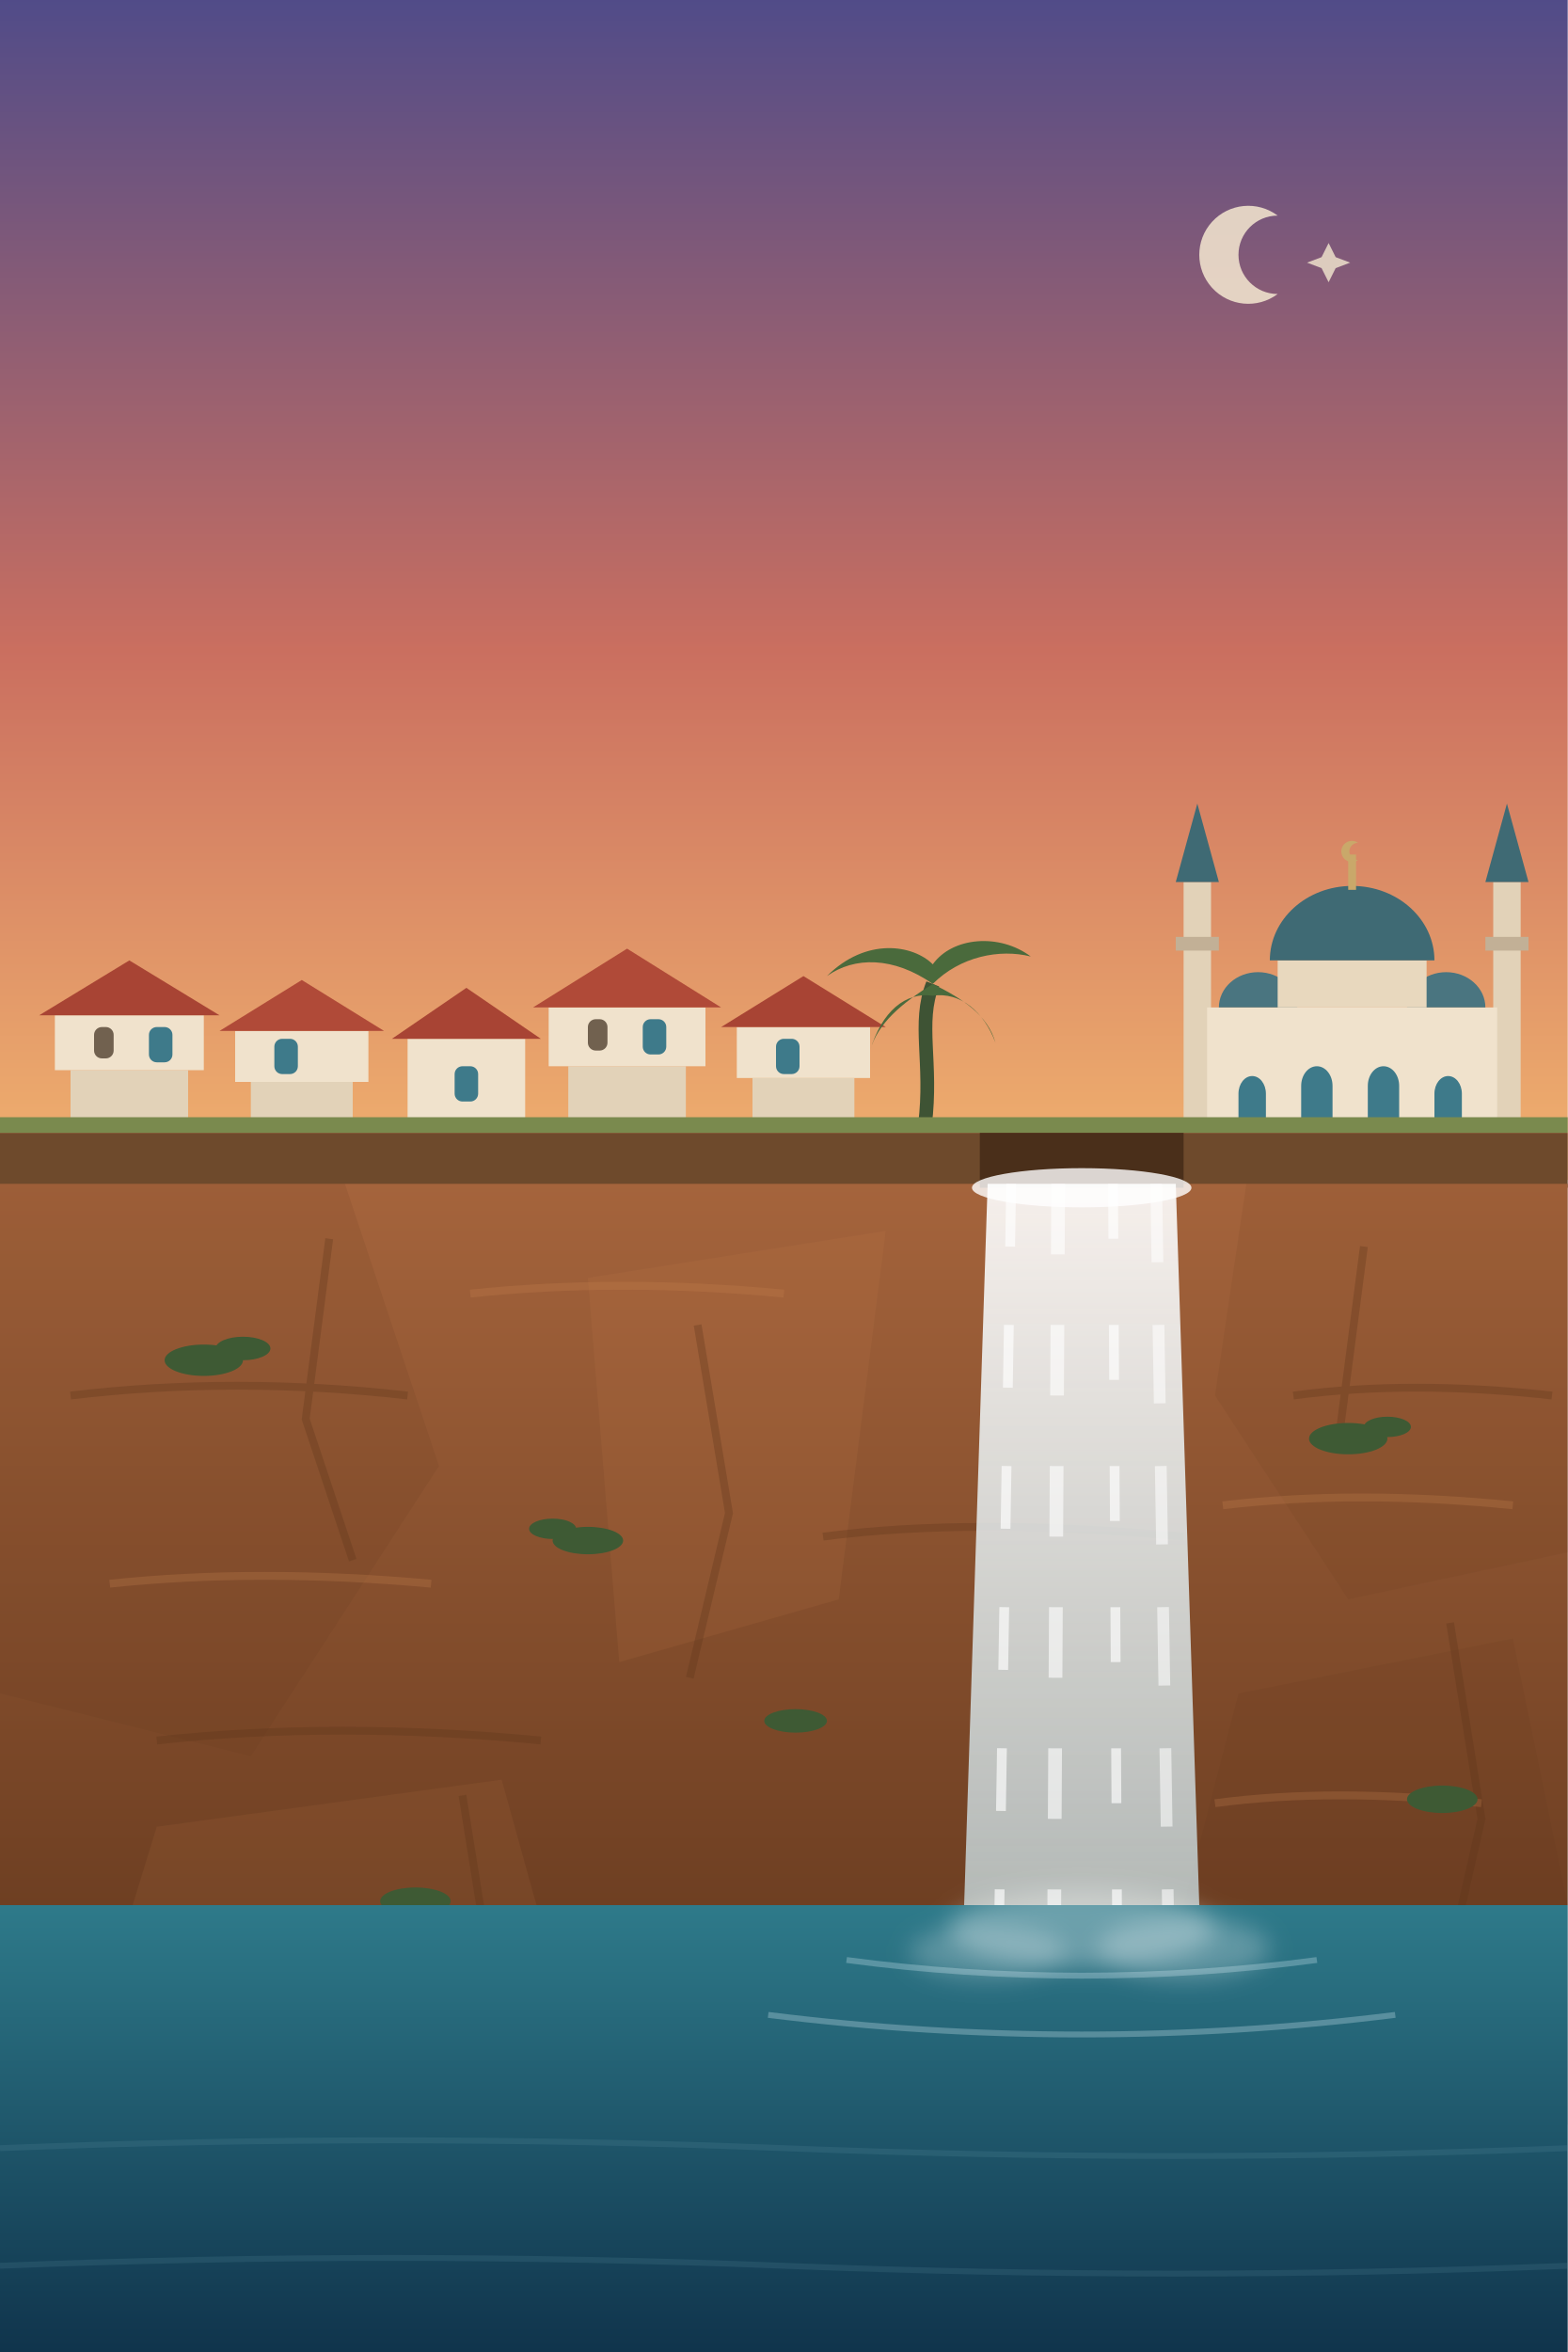
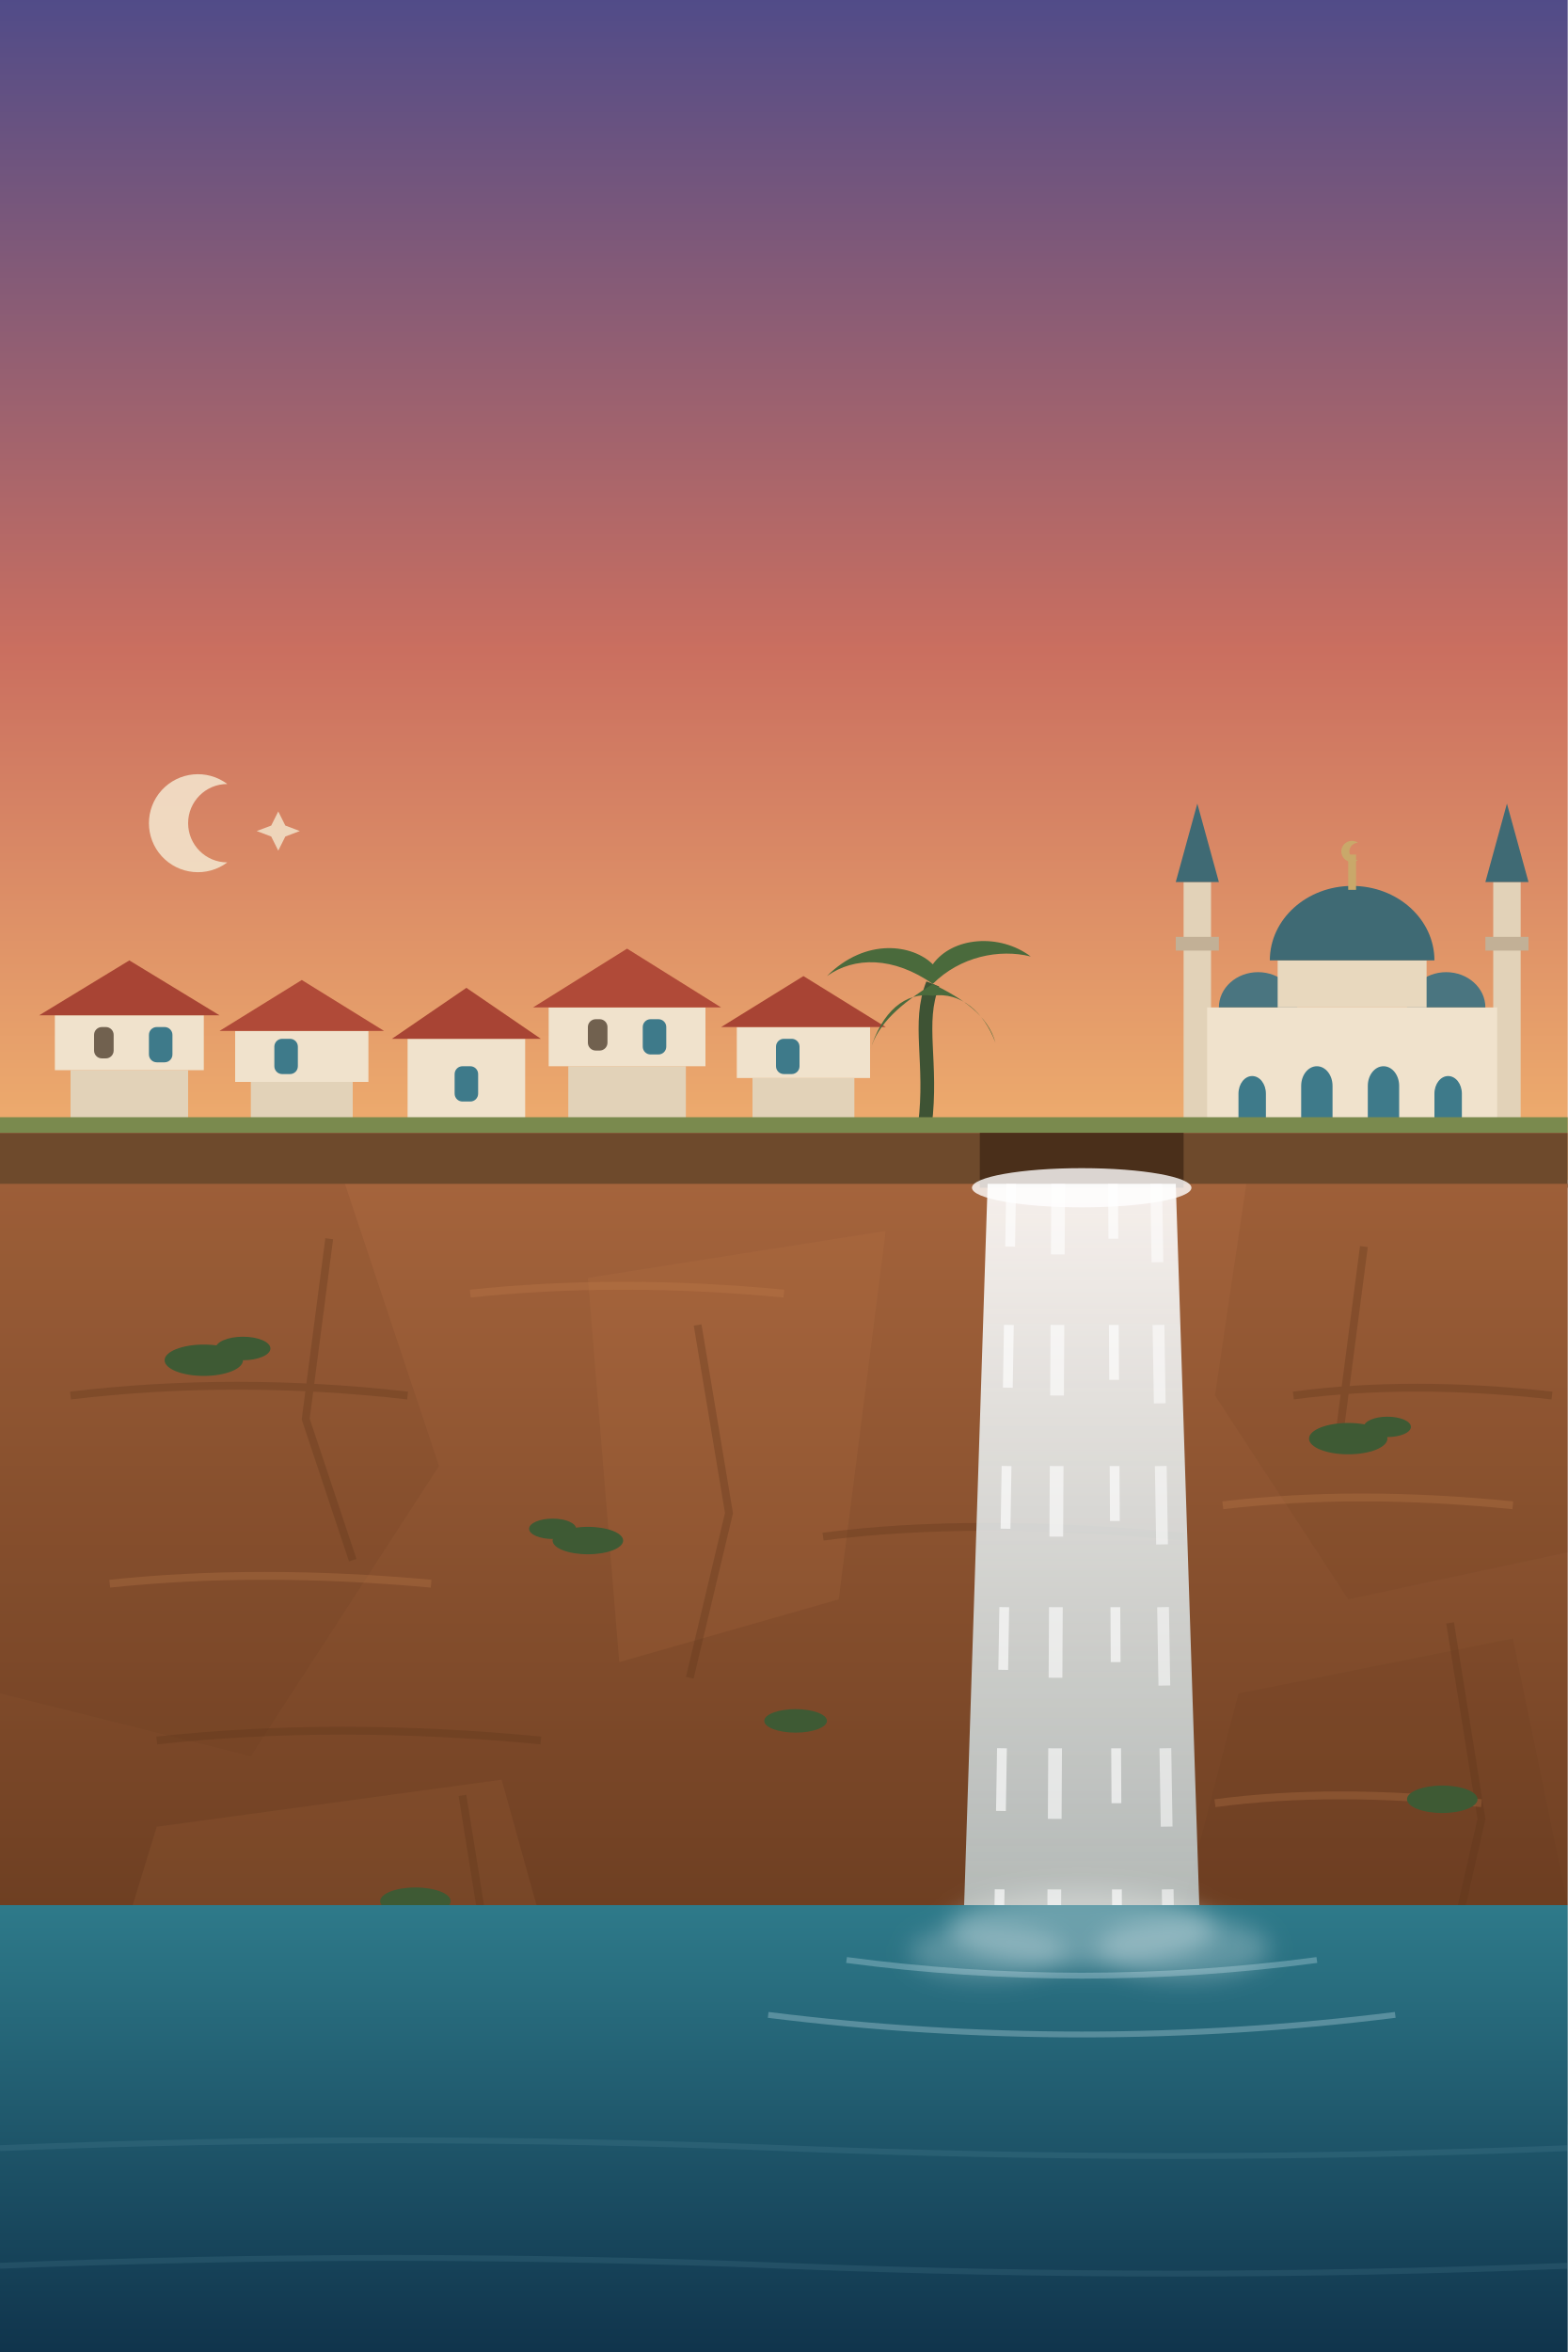
<svg xmlns="http://www.w3.org/2000/svg" viewBox="0 0 400 600">
  <defs>
    <linearGradient id="dSky" x1="0" y1="0" x2="0" y2="1">
      <stop offset="0" stop-color="#4a4585" stop-opacity="0.96" />
      <stop offset="0.55" stop-color="#c96a5a" stop-opacity="0.96" />
      <stop offset="1" stop-color="#f2b06a" stop-opacity="0.96" />
    </linearGradient>
    <linearGradient id="dCliff" x1="0" y1="0" x2="0" y2="1">
      <stop offset="0" stop-color="#a5643c" />
      <stop offset="1" stop-color="#6e3f22" />
    </linearGradient>
    <linearGradient id="dFalls" x1="0" y1="0" x2="0" y2="1">
      <stop offset="0" stop-color="#ffffff" stop-opacity="0.9" />
      <stop offset="1" stop-color="#cfe8f0" stop-opacity="0.72" />
    </linearGradient>
    <linearGradient id="dSea" x1="0" y1="0" x2="0" y2="1">
      <stop offset="0" stop-color="#2e7a8a" />
      <stop offset="1" stop-color="#10344c" />
    </linearGradient>
    <filter id="dSoften" x="-40%" y="-40%" width="180%" height="180%">
      <feGaussianBlur stdDeviation="3" />
    </filter>
  </defs>
  <rect width="400" height="301" fill="url(#dSky)" />
-   <path d="M326 55 A10 10 0 1 0 326 75 A12.5 12.5 0 1 1 326 55 Z" fill="#f4e8d0" opacity="0.85" />
-   <path d="M339 62 L340.8 65.6 L344.5 67 L340.8 68.4 L339 72 L337.2 68.4 L333.5 67 L337.2 65.6 Z" fill="#f4e8d0" opacity="0.8" />
+   <path d="M58 200 A10 10 0 1 0 58 220 A12.5 12.5 0 1 1 58 200 Z" fill="#f4e8d0" opacity="0.85" />
+   <path d="M71 207 L72.8 210.6 L76.5 212 L72.8 213.4 L71 217 L69.2 213.4 L65.5 212 L69.2 210.6 Z" fill="#f4e8d0" opacity="0.8" />
  <g transform="translate(0 55)">
    <g>
      <rect x="18" y="218" width="30" height="14" fill="#e2d2b8" />
      <rect x="14" y="204" width="38" height="14" fill="#f0e2cc" />
      <path d="M10 204 L33 190 L56 204 Z" fill="#a84434" />
      <rect x="64" y="221" width="26" height="11" fill="#e2d2b8" />
      <rect x="60" y="208" width="34" height="13" fill="#f0e2cc" />
      <path d="M56 208 L77 195 L98 208 Z" fill="#b04a38" />
      <rect x="104" y="210" width="30" height="22" fill="#f0e2cc" />
      <path d="M100 210 L119 197 L138 210 Z" fill="#a84434" />
      <rect x="145" y="217" width="30" height="15" fill="#e2d2b8" />
      <rect x="140" y="202" width="40" height="15" fill="#f0e2cc" />
      <path d="M136 202 L160 187 L184 202 Z" fill="#b04a38" />
      <rect x="192" y="220" width="26" height="12" fill="#e2d2b8" />
      <rect x="188" y="207" width="34" height="13" fill="#f0e2cc" />
      <path d="M184 207 L205 194 L226 207 Z" fill="#a84434" />
    </g>
    <g>
      <rect x="302" y="170" width="7" height="62" fill="#e2d2b8" />
      <rect x="300" y="184" width="11" height="3.5" fill="#c2b096" />
      <path d="M300 170 L305.5 150 L311 170 Z" fill="#3f6a74" />
      <rect x="381" y="170" width="7" height="62" fill="#e2d2b8" />
      <rect x="379" y="184" width="11" height="3.5" fill="#c2b096" />
      <path d="M379 170 L384.5 150 L390 170 Z" fill="#3f6a74" />
      <rect x="308" y="202" width="74" height="30" fill="#f0e2cc" />
      <path d="M311 202 A10 9 0 0 1 331 202 Z" fill="#4a7580" />
      <path d="M359 202 A10 9 0 0 1 379 202 Z" fill="#4a7580" />
      <rect x="326" y="190" width="38" height="12" fill="#e8d8be" />
      <path d="M324 190 A21 19 0 0 1 366 190 Z" fill="#3f6a74" />
      <rect x="344" y="163" width="2" height="9" fill="#c9a86a" />
      <path d="M346.5 160 A2.2 2.2 0 1 0 346.5 164.4 A2.7 2.7 0 1 1 346.5 160 Z" fill="#c9a86a" />
      <g fill="#3e7a8a">
        <path d="M316 224 A3.5 4.5 0 0 1 323 224 L323 232 L316 232 Z" />
        <path d="M332 222 A4 5 0 0 1 340 222 L340 232 L332 232 Z" />
        <path d="M349 222 A4 5 0 0 1 357 222 L357 232 L349 232 Z" />
        <path d="M366 224 A3.5 4.5 0 0 1 373 224 L373 232 L366 232 Z" />
      </g>
    </g>
    <g fill="#5a4a3a" opacity="0.85">
      <rect x="24" y="207" width="5" height="8" rx="2" />
      <rect x="150" y="205" width="5" height="8" rx="2" />
    </g>
    <g fill="#3e7a8a">
      <rect x="38" y="207" width="6" height="9" rx="2" />
      <rect x="70" y="210" width="6" height="9" rx="2" />
      <rect x="116" y="217" width="6" height="9" rx="2" />
      <rect x="164" y="205" width="6" height="9" rx="2" />
      <rect x="198" y="210" width="6" height="9" rx="2" />
    </g>
    <g>
      <path d="M236 232 C238 216 234 206 238 196" fill="none" stroke="#3e5334" stroke-width="3.5" />
      <g fill="#4a6a3c">
        <path d="M238 196 C228 189 218 189 211 194 C221 184 233 186 238 191 C243 184 255 183 263 189 C255 187 245 189 238 196 Z" />
        <path d="M238 196 C230 201 224 206 222 213 C225 203 231 198 238 199 C245 198 251 203 254 211 C252 204 246 200 238 196 Z" />
      </g>
    </g>
    <rect x="0" y="230" width="400" height="4" fill="#7a8a4e" />
    <rect x="0" y="234" width="400" height="14" fill="#6e4a2c" />
  </g>
  <rect x="0" y="302" width="400" height="184" fill="url(#dCliff)" />
  <g stroke="none" transform="translate(0 56)">
    <polygon points="0,246 88,246 112,318 64,392 0,376" fill="#5a3319" opacity="0.12" />
    <polygon points="150,270 226,258 214,352 158,368" fill="#c9834f" opacity="0.12" />
    <polygon points="318,246 400,246 400,340 344,352 310,300" fill="#5a3319" opacity="0.1" />
    <polygon points="40,410 128,398 148,470 66,486 24,462" fill="#c9834f" opacity="0.1" />
    <polygon points="316,376 386,362 400,430 400,486 330,486 302,430" fill="#5a3319" opacity="0.12" />
  </g>
  <g fill="none" stroke="#5a3319" stroke-width="2" opacity="0.3" transform="translate(0 56)">
    <path d="M18 300 Q60 295 104 300" />
    <path d="M210 336 Q248 331 302 336" />
    <path d="M330 300 Q360 296 396 300" />
    <path d="M40 388 Q86 383 138 388" />
    <path d="M150 434 Q192 429 238 434" />
    <path d="M320 448 Q352 444 392 448" />
    <path d="M84 260 L78 306 L90 342" />
    <path d="M178 282 L186 330 L176 372" />
    <path d="M348 262 L342 308" />
    <path d="M118 402 L126 452" />
    <path d="M370 358 L378 408 L368 452" />
  </g>
  <g fill="none" stroke="#c9834f" stroke-width="2" opacity="0.25" transform="translate(0 56)">
    <path d="M120 274 Q158 270 200 274" />
    <path d="M28 348 Q66 344 110 348" />
    <path d="M312 328 Q346 324 386 328" />
    <path d="M64 452 Q104 448 148 452" />
    <path d="M310 404 Q340 400 378 404" />
  </g>
  <g fill="#3e5a34" transform="translate(0 56)">
    <ellipse cx="52" cy="291" rx="10" ry="4" />
    <ellipse cx="62" cy="288" rx="7" ry="3" />
    <ellipse cx="150" cy="337" rx="9" ry="3.5" />
    <ellipse cx="141" cy="334" rx="6" ry="2.6" />
    <ellipse cx="344" cy="311" rx="10" ry="4" />
    <ellipse cx="354" cy="308" rx="6" ry="2.6" />
    <ellipse cx="106" cy="429" rx="9" ry="3.5" />
    <ellipse cx="368" cy="403" rx="9" ry="3.5" />
    <ellipse cx="203" cy="383" rx="8" ry="3" />
  </g>
  <rect x="250" y="289" width="52" height="14" fill="#4a2f1a" />
  <polygon points="252,302 300,302 306,486 246,486" fill="url(#dFalls)" />
  <ellipse cx="276" cy="303" rx="28" ry="5" fill="#ffffff" opacity="0.8" />
  <g stroke="#ffffff" fill="none">
    <line x1="258" y1="302" x2="255" y2="486" stroke-width="2.5" stroke-dasharray="16 20" opacity="0.65">
      <animate attributeName="stroke-dashoffset" values="72;0" dur="1.2s" repeatCount="indefinite" />
    </line>
    <line x1="270" y1="302" x2="269" y2="486" stroke-width="3.5" stroke-dasharray="18 18" opacity="0.6">
      <animate attributeName="stroke-dashoffset" values="72;0" dur="1.45s" repeatCount="indefinite" />
    </line>
    <line x1="284" y1="302" x2="285" y2="486" stroke-width="2.5" stroke-dasharray="14 22" opacity="0.65">
      <animate attributeName="stroke-dashoffset" values="72;0" dur="1.1s" repeatCount="indefinite" />
    </line>
    <line x1="295" y1="302" x2="298" y2="486" stroke-width="3" stroke-dasharray="20 16" opacity="0.55">
      <animate attributeName="stroke-dashoffset" values="72;0" dur="1.6s" repeatCount="indefinite" />
    </line>
  </g>
  <rect y="486" width="400" height="114" fill="url(#dSea)" />
  <g fill="none" stroke="#cfe8f0" opacity="0.3" stroke-width="1.5">
    <path d="M216 500 Q276 508 336 500" />
    <path d="M196 514 Q276 524 356 514" />
  </g>
  <g fill="#ffffff" filter="url(#dSoften)">
    <ellipse cx="276" cy="492" rx="34" ry="10" opacity="0.3">
      <animate attributeName="opacity" values="0.3;0.45;0.3" dur="3.6s" repeatCount="indefinite" />
    </ellipse>
    <ellipse cx="252" cy="498" rx="20" ry="7" opacity="0.22">
      <animate attributeName="opacity" values="0.22;0.38;0.22" dur="4.4s" begin="1.2s" repeatCount="indefinite" />
    </ellipse>
    <ellipse cx="302" cy="497" rx="22" ry="8" opacity="0.25">
      <animate attributeName="opacity" values="0.25;0.4;0.25" dur="4s" begin="2s" repeatCount="indefinite" />
    </ellipse>
  </g>
  <g fill="none" stroke="#6aa0b0" stroke-width="1.5" opacity="0.15">
    <path d="M0 548 Q100 544 200 548 T400 548" />
    <path d="M0 578 Q100 574 200 578 T400 578" />
  </g>
</svg>
